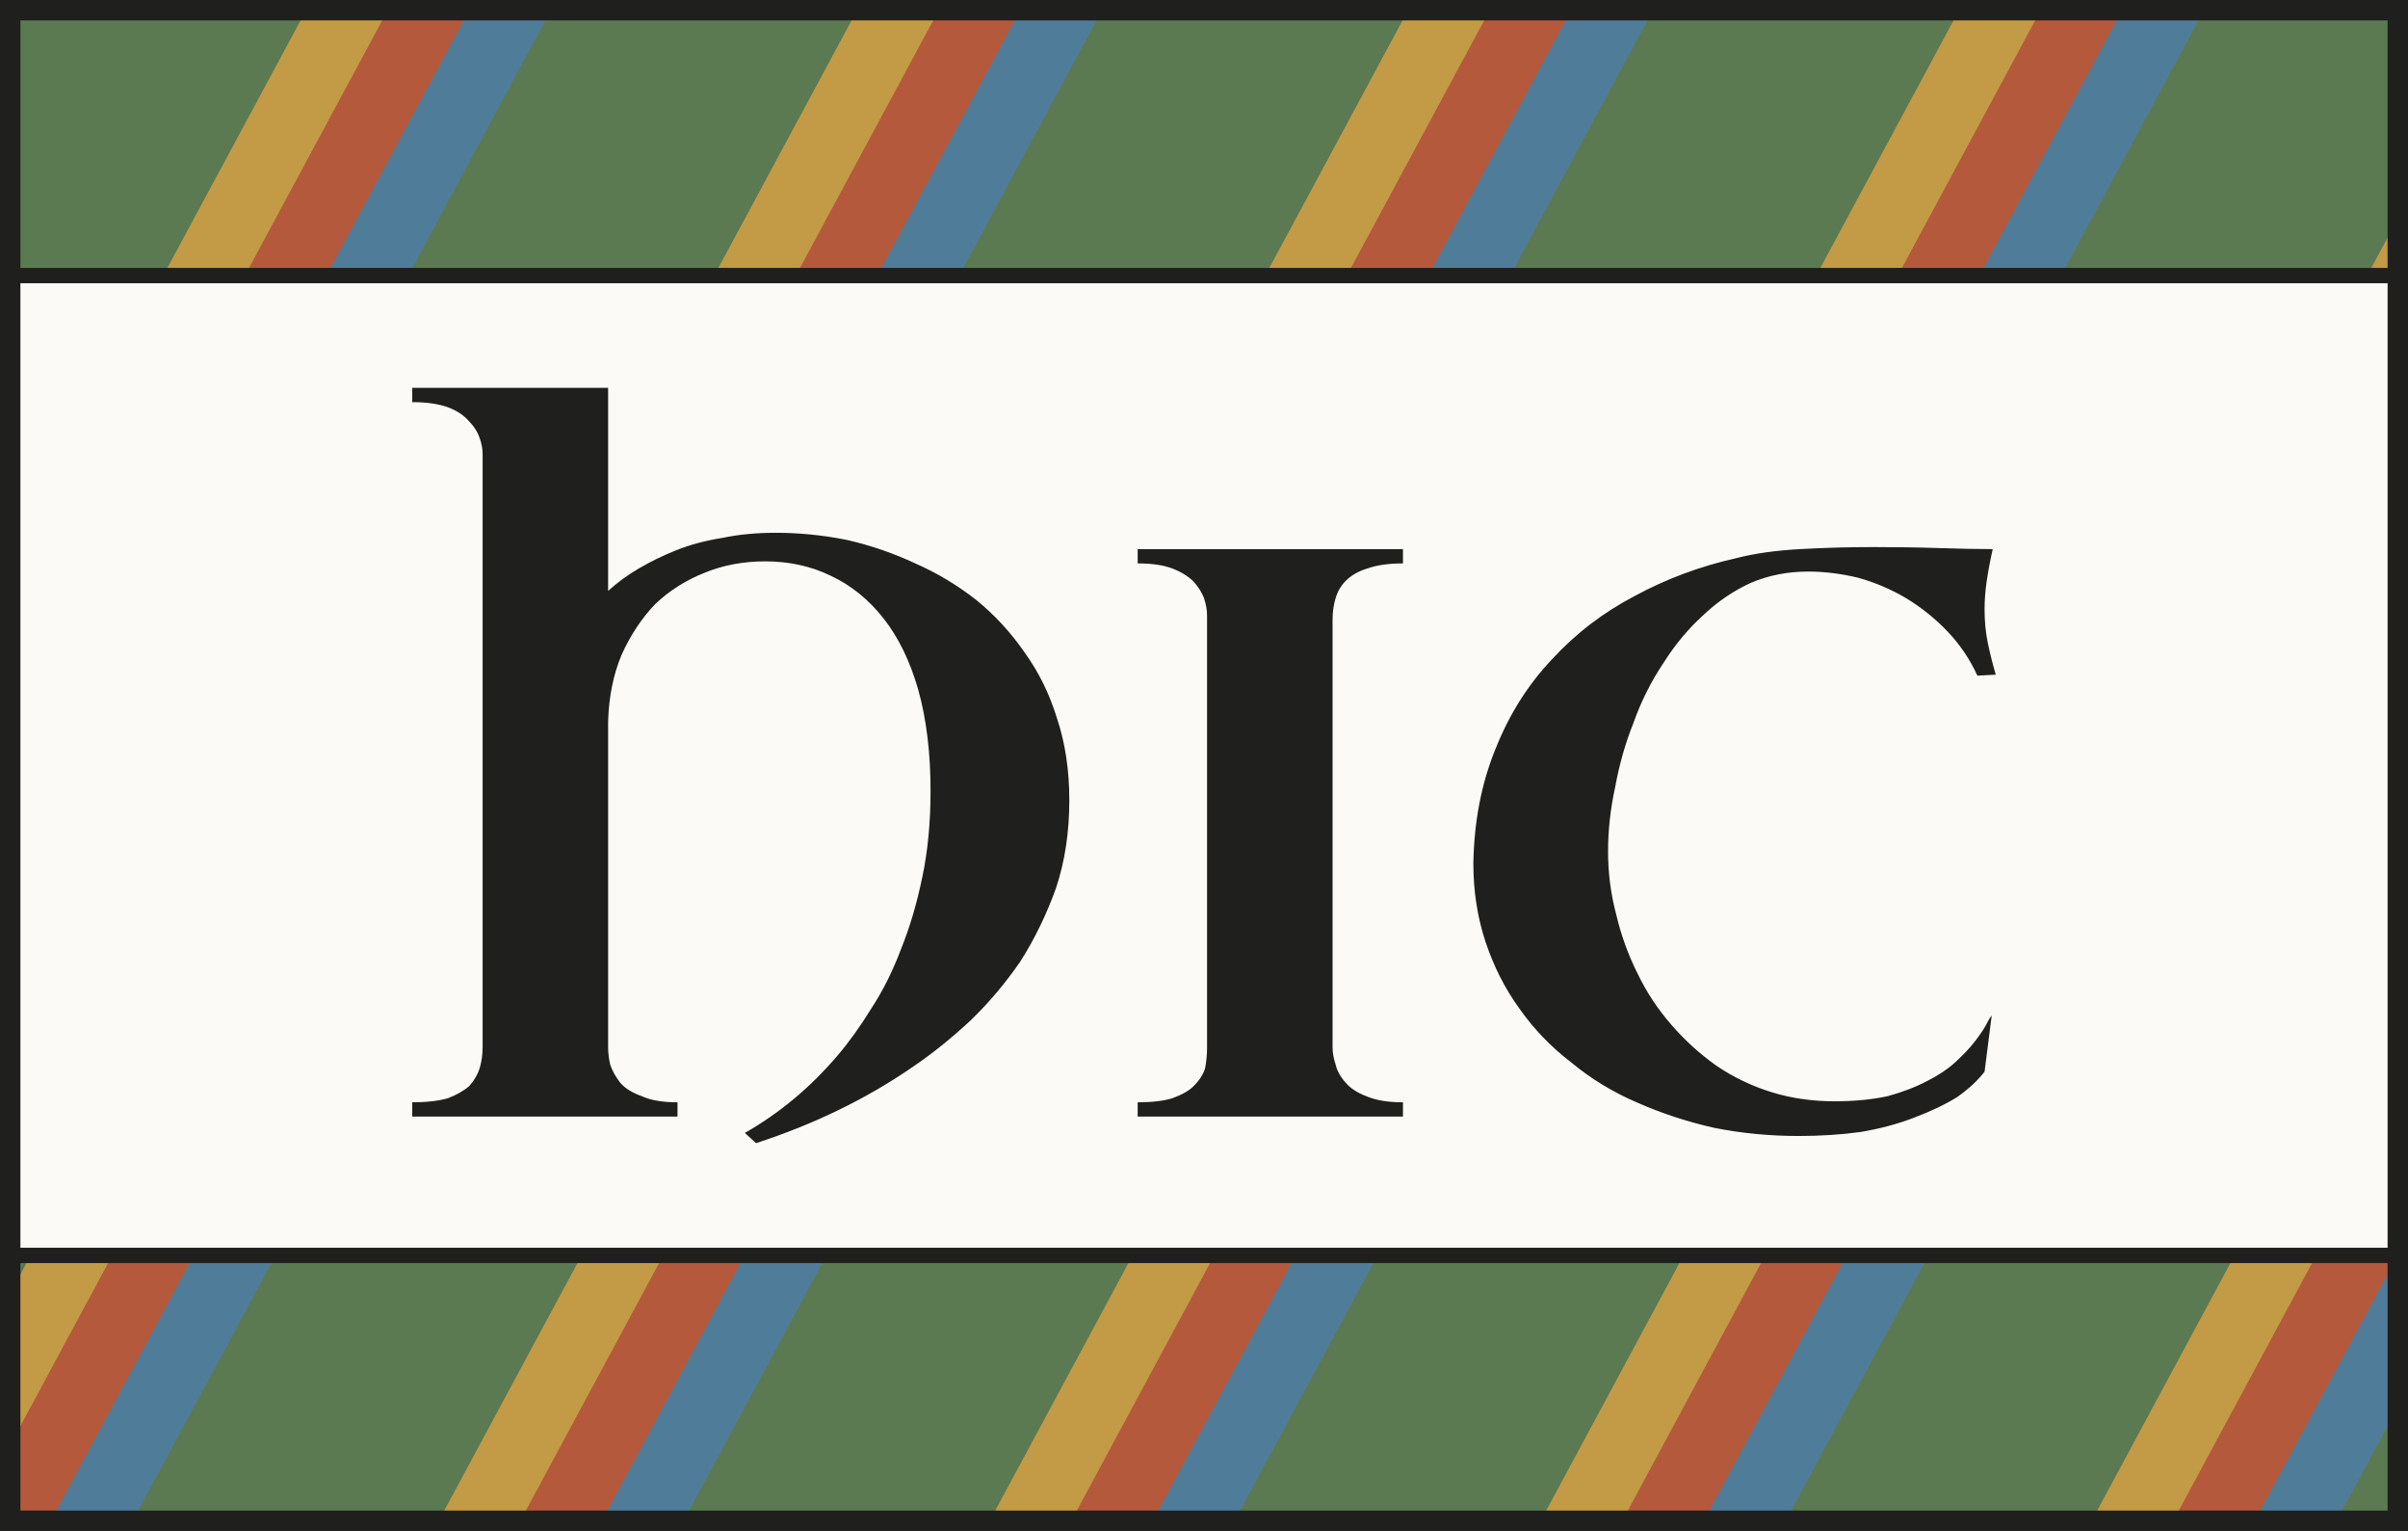
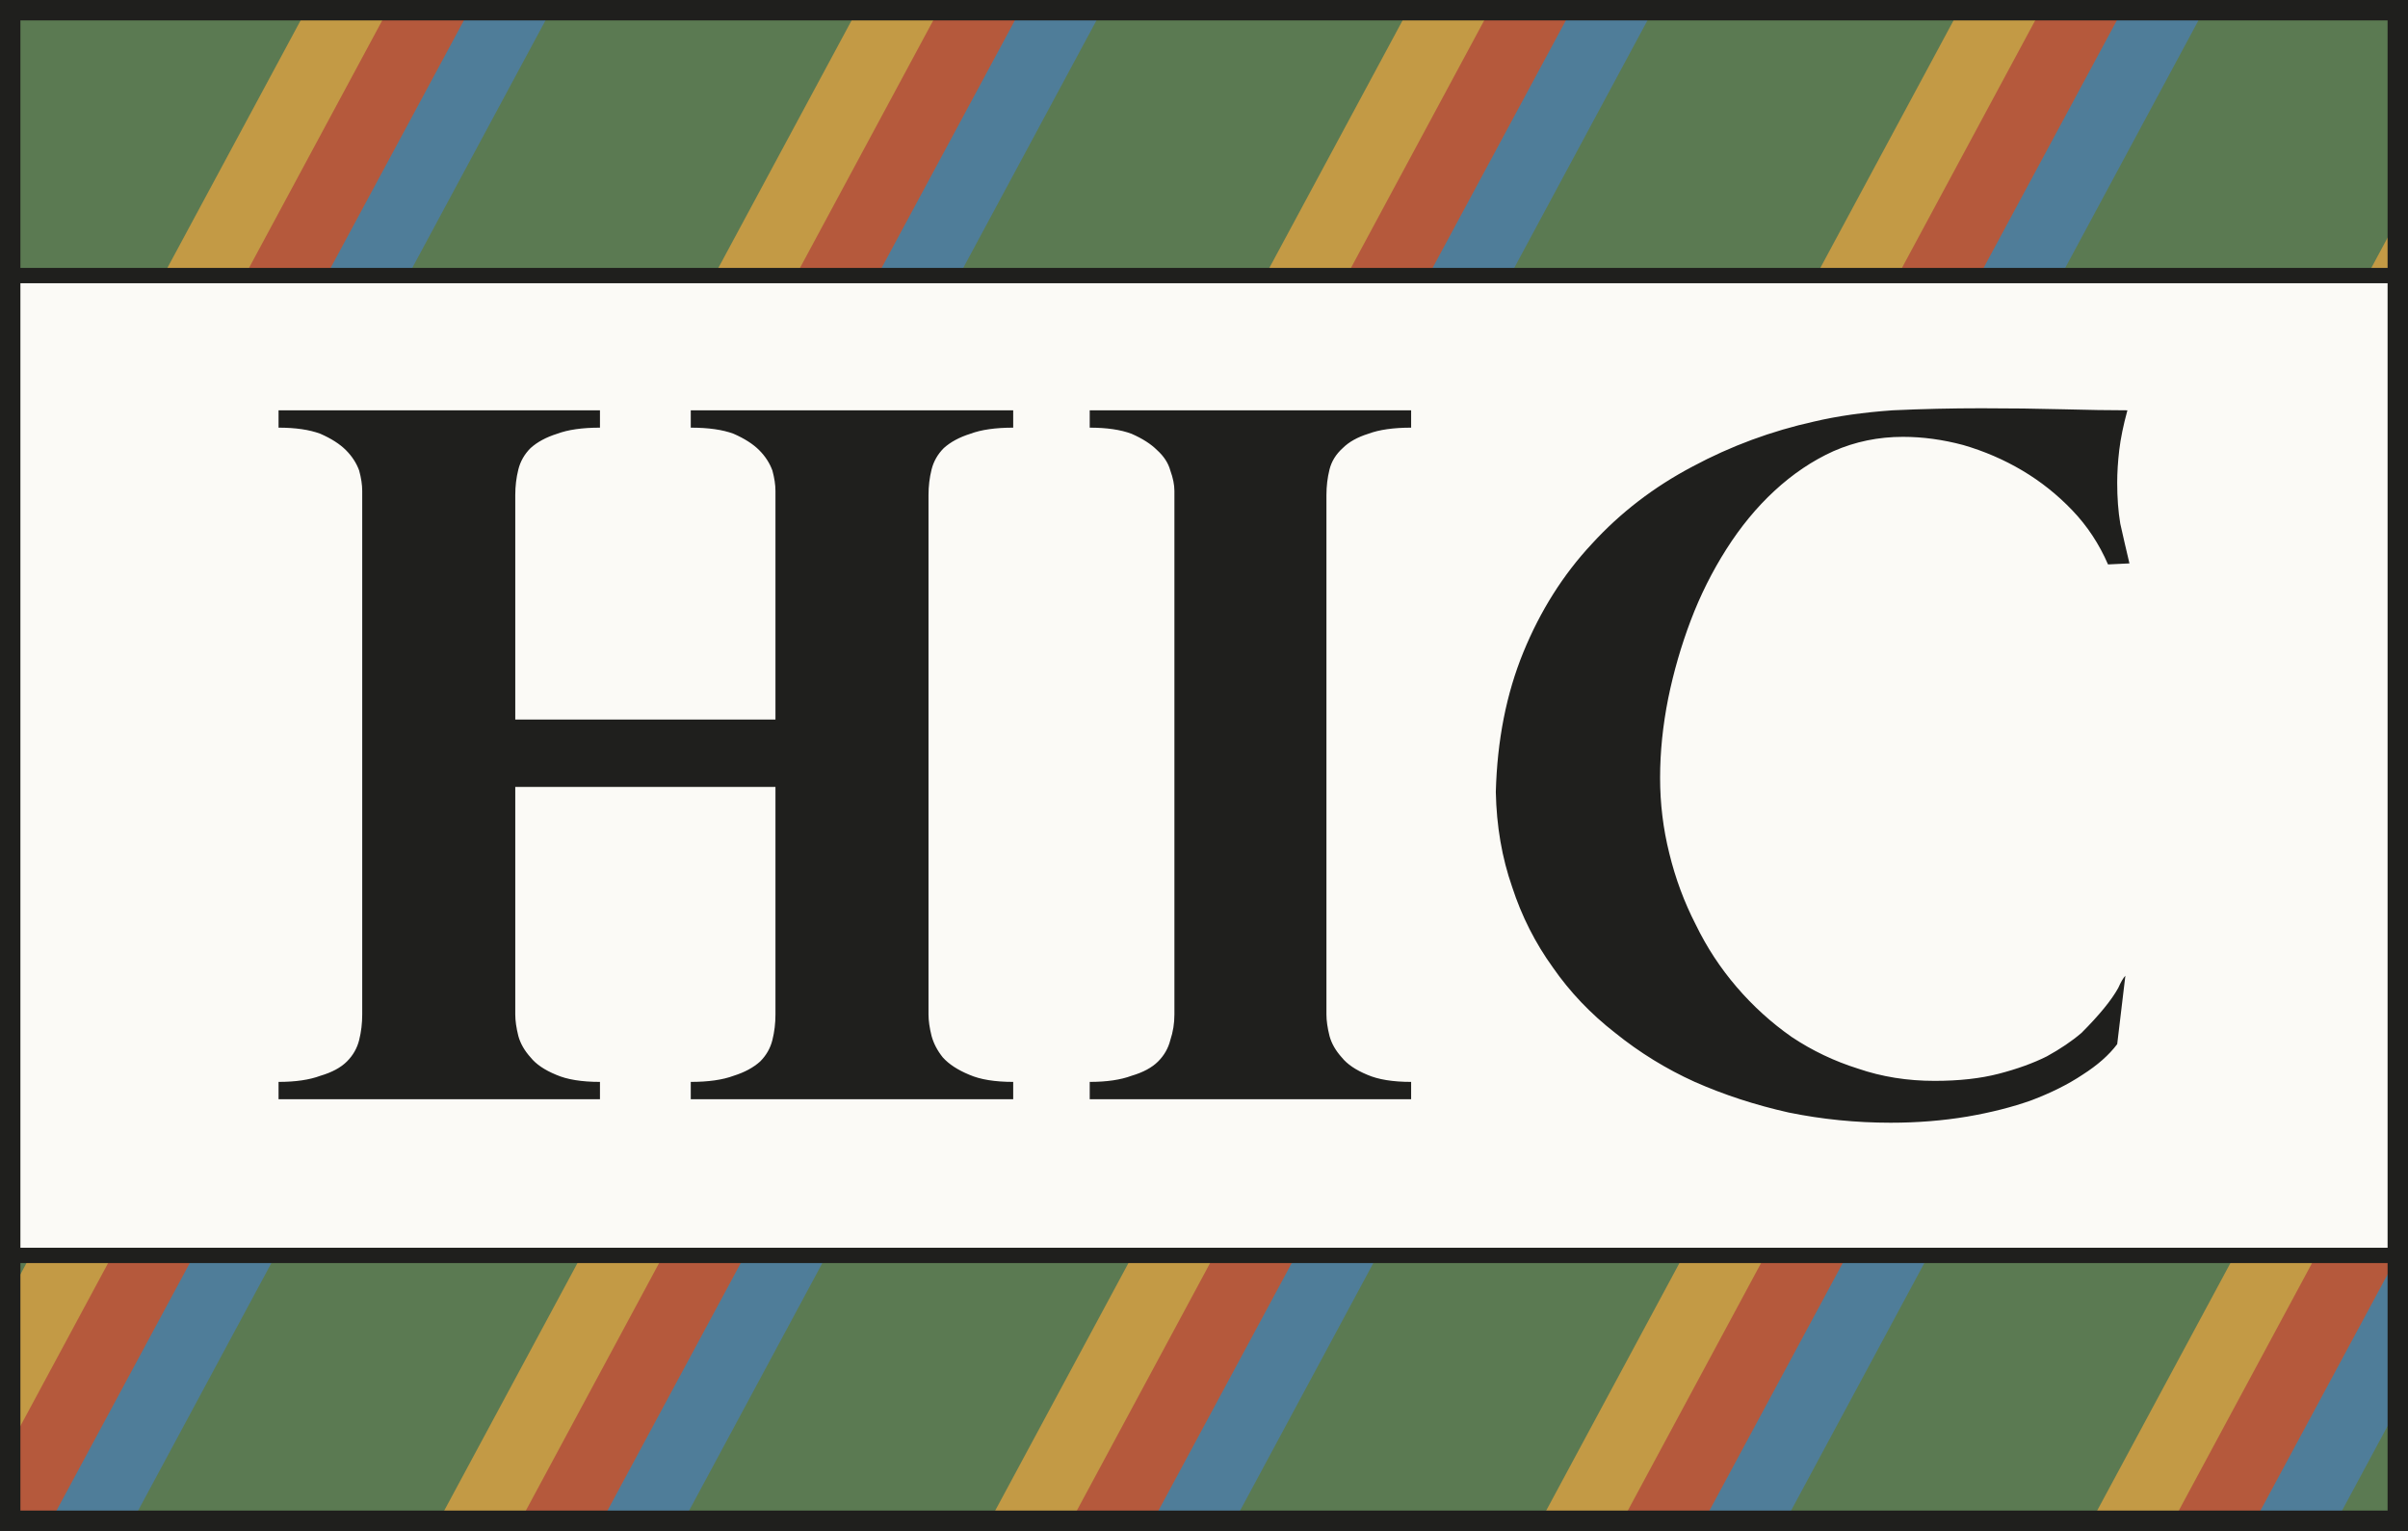
<svg xmlns="http://www.w3.org/2000/svg" viewBox="0 0 236 150" role="img" aria-label="Hic">
  <rect x="1" y="1" width="234" height="148" fill="#fbfaf6" />
  <clipPath id="band-top">
    <rect x="0" y="1" width="236" height="26" />
  </clipPath>
  <g clip-path="url(#band-top)">
    <path d="M-14.0 27L0.0 1H30.4L16.4 27Z" fill="#5b7a52" />
    <path d="M16.0 27L30.0 1H38.4L24.4 27Z" fill="#c39a45" />
    <path d="M24.0 27L38.0 1H46.4L32.4 27Z" fill="#b5593c" />
    <path d="M32.0 27L46.0 1H54.4L40.4 27Z" fill="#4f7d99" />
    <path d="M40.0 27L54.0 1H84.4L70.4 27Z" fill="#5b7a52" />
    <path d="M70.0 27L84.0 1H92.4L78.4 27Z" fill="#c39a45" />
    <path d="M78.0 27L92.0 1H100.4L86.4 27Z" fill="#b5593c" />
    <path d="M86.0 27L100.0 1H108.4L94.4 27Z" fill="#4f7d99" />
    <path d="M94.0 27L108.0 1H138.4L124.4 27Z" fill="#5b7a52" />
    <path d="M124.0 27L138.0 1H146.4L132.4 27Z" fill="#c39a45" />
    <path d="M132.0 27L146.0 1H154.4L140.4 27Z" fill="#b5593c" />
    <path d="M140.0 27L154.0 1H162.4L148.4 27Z" fill="#4f7d99" />
    <path d="M148.0 27L162.0 1H192.4L178.4 27Z" fill="#5b7a52" />
    <path d="M178.0 27L192.0 1H200.4L186.4 27Z" fill="#c39a45" />
    <path d="M186.0 27L200.0 1H208.4L194.4 27Z" fill="#b5593c" />
    <path d="M194.0 27L208.0 1H216.4L202.4 27Z" fill="#4f7d99" />
    <path d="M202.0 27L216.0 1H246.4L232.4 27Z" fill="#5b7a52" />
    <path d="M232.0 27L246.0 1H254.4L240.4 27Z" fill="#c39a45" />
    <path d="M240.0 27L254.0 1H262.4L248.4 27Z" fill="#b5593c" />
    <path d="M248.0 27L262.0 1H270.4L256.4 27Z" fill="#4f7d99" />
  </g>
  <clipPath id="band-bottom">
    <rect x="0" y="123" width="236" height="26" />
  </clipPath>
  <g clip-path="url(#band-bottom)">
    <path d="M-41.0 149L-27.0 123H3.4L-10.6 149Z" fill="#5b7a52" />
    <path d="M-11.0 149L3.0 123H11.4L-2.6 149Z" fill="#c39a45" />
    <path d="M-3.0 149L11.0 123H19.4L5.4 149Z" fill="#b5593c" />
    <path d="M5.0 149L19.0 123H27.4L13.4 149Z" fill="#4f7d99" />
    <path d="M13.0 149L27.0 123H57.4L43.4 149Z" fill="#5b7a52" />
    <path d="M43.0 149L57.0 123H65.4L51.4 149Z" fill="#c39a45" />
    <path d="M51.0 149L65.0 123H73.4L59.4 149Z" fill="#b5593c" />
    <path d="M59.0 149L73.0 123H81.4L67.4 149Z" fill="#4f7d99" />
    <path d="M67.0 149L81.0 123H111.4L97.4 149Z" fill="#5b7a52" />
    <path d="M97.0 149L111.0 123H119.4L105.4 149Z" fill="#c39a45" />
    <path d="M105.0 149L119.0 123H127.4L113.4 149Z" fill="#b5593c" />
    <path d="M113.0 149L127.0 123H135.4L121.4 149Z" fill="#4f7d99" />
    <path d="M121.0 149L135.0 123H165.4L151.4 149Z" fill="#5b7a52" />
    <path d="M151.0 149L165.0 123H173.4L159.4 149Z" fill="#c39a45" />
    <path d="M159.0 149L173.0 123H181.4L167.4 149Z" fill="#b5593c" />
    <path d="M167.0 149L181.0 123H189.4L175.4 149Z" fill="#4f7d99" />
    <path d="M175.0 149L189.0 123H219.4L205.4 149Z" fill="#5b7a52" />
    <path d="M205.0 149L219.0 123H227.4L213.4 149Z" fill="#c39a45" />
    <path d="M213.0 149L227.0 123H235.4L221.4 149Z" fill="#b5593c" />
    <path d="M221.0 149L235.0 123H243.4L229.4 149Z" fill="#4f7d99" />
    <path d="M229.0 149L243.0 123H273.4L259.4 149Z" fill="#5b7a52" />
    <path d="M259.0 149L273.0 123H281.4L267.4 149Z" fill="#c39a45" />
    <path d="M267.0 149L281.0 123H289.4L275.4 149Z" fill="#b5593c" />
    <path d="M275.0 149L289.0 123H297.4L283.4 149Z" fill="#4f7d99" />
  </g>
  <path d="M1 27H235M1 123H235" stroke="#1f1f1d" stroke-width="1.5" />
  <rect x="1" y="1" width="234" height="148" fill="none" stroke="#1f1f1d" stroke-width="2" />
-   <path d="M66.4 109.4H40.4V108.0Q42.5 108.0 43.9 107.6Q45.2 107.1 46.0 106.4Q46.7 105.6 47.0 104.7Q47.3 103.7 47.3 102.6V44.5Q47.3 43.7 47.0 42.9Q46.7 42.0 45.9 41.2Q45.2 40.4 43.9 39.9Q42.5 39.4 40.4 39.4V38.0H59.6V57.9Q60.9 56.7 62.6 55.7Q64.3 54.7 66.3 53.9Q68.3 53.1 70.8 52.7Q73.2 52.2 76.0 52.2Q79.5 52.2 83.0 52.9Q86.5 53.7 89.7 55.2Q92.9 56.6 95.7 58.8Q98.4 61.0 100.4 63.9Q102.5 66.8 103.6 70.4Q104.8 74.0 104.8 78.4Q104.8 83.1 103.5 87.0Q102.1 90.9 100.0 94.2Q97.8 97.4 95.1 100.0Q92.3 102.6 89.5 104.5Q82.7 109.2 74.1 112.0L73.0 111.0Q78.1 108.1 82.1 103.4Q83.8 101.4 85.4 98.8Q87.1 96.2 88.3 93.0Q89.6 89.8 90.4 85.9Q91.2 82.1 91.2 77.5Q91.2 71.9 90.0 67.6Q88.8 63.4 86.6 60.6Q84.4 57.8 81.4 56.4Q78.5 55.0 75.0 55.0Q71.8 55.0 69.1 56.1Q66.3 57.2 64.2 59.2Q62.2 61.3 60.9 64.2Q59.7 67.1 59.6 70.7V102.6Q59.6 103.4 59.8 104.3Q60.1 105.2 60.8 106.1Q61.5 106.9 62.9 107.4Q64.2 108.0 66.4 108.0ZM137.5 109.4H111.5V108.0Q113.6 108.0 114.9 107.6Q116.3 107.1 117.0 106.4Q117.8 105.6 118.1 104.7Q118.3 103.7 118.3 102.6V60.3Q118.3 59.5 118.0 58.6Q117.7 57.8 117.0 57.0Q116.2 56.2 114.9 55.7Q113.6 55.2 111.5 55.2V53.8H137.5V55.2Q135.4 55.2 134.0 55.7Q132.7 56.1 131.9 56.9Q131.2 57.6 130.9 58.6Q130.6 59.6 130.6 60.7V102.6Q130.6 103.4 130.9 104.3Q131.1 105.2 131.9 106.1Q132.6 106.9 133.9 107.4Q135.3 108.0 137.5 108.0ZM195.6 66.1 193.8 66.2Q192.7 63.8 190.9 61.9Q189.1 60.0 186.8 58.6Q184.6 57.3 182.1 56.6Q179.6 56.0 177.2 56.0Q174.2 56.0 171.6 57.1Q169.0 58.3 166.9 60.3Q164.7 62.3 163.0 65.0Q161.2 67.7 160.1 70.8Q158.9 73.8 158.3 77.1Q157.6 80.3 157.6 83.4Q157.6 86.6 158.4 89.6Q159.1 92.6 160.5 95.4Q161.8 98.1 163.8 100.4Q165.8 102.7 168.2 104.4Q170.7 106.1 173.6 107.0Q176.5 107.9 179.8 107.9Q182.7 107.9 185.0 107.4Q187.2 106.8 188.9 105.9Q190.5 105.1 191.6 104.1Q192.8 103.0 193.5 102.1Q194.2 101.2 194.6 100.5Q195.0 99.7 195.2 99.5L194.5 105.0Q193.5 106.3 191.8 107.5Q190.0 108.6 187.6 109.5Q185.3 110.4 182.4 110.9Q179.5 111.3 176.3 111.3Q172.0 111.3 168.0 110.5Q164.0 109.6 160.4 108.0Q156.9 106.5 154.0 104.1Q151.0 101.8 148.9 98.8Q146.8 95.9 145.6 92.3Q144.4 88.7 144.4 84.6Q144.5 78.4 146.6 73.3Q148.6 68.3 152.1 64.6Q155.6 60.8 160.2 58.4Q164.8 55.9 170.1 54.7Q172.8 54.0 176.4 53.8Q180.0 53.6 183.6 53.6Q187.1 53.6 190.1 53.7Q193.2 53.8 195.3 53.8Q194.9 55.6 194.7 57.0Q194.5 58.4 194.5 59.7Q194.5 61.4 194.8 62.9Q195.1 64.4 195.6 66.1Z" fill="#1f1f1d" />
+   <path d="M58.8 107.7H27.3V106.0Q29.8 106.0 31.4 105.4Q33.1 104.9 34.0 104.0Q34.9 103.1 35.2 101.9Q35.5 100.7 35.5 99.4V48.1Q35.5 47.2 35.2 46.1Q34.8 45.0 33.9 44.1Q33.0 43.2 31.4 42.5Q29.8 41.9 27.3 41.9V40.2H58.8V41.9Q56.2 41.9 54.6 42.5Q53.0 43.0 52.0 43.9Q51.1 44.8 50.8 46.0Q50.5 47.2 50.5 48.5V99.4Q50.5 100.3 50.8 101.5Q51.1 102.6 52.0 103.6Q52.8 104.6 54.5 105.3Q56.1 106.0 58.8 106.0ZM99.3 107.7H67.7V106.0Q70.3 106.0 71.9 105.4Q73.5 104.9 74.5 104.0Q75.4 103.1 75.7 101.9Q76.0 100.7 76.0 99.4V48.1Q76.0 47.2 75.7 46.1Q75.3 45.0 74.4 44.1Q73.5 43.2 71.9 42.5Q70.3 41.9 67.7 41.9V40.2H99.3V41.9Q96.7 41.9 95.1 42.5Q93.5 43.0 92.5 43.9Q91.6 44.8 91.3 46.0Q91.0 47.2 91.0 48.5V99.4Q91.0 100.3 91.3 101.5Q91.6 102.6 92.4 103.6Q93.3 104.6 95.0 105.3Q96.6 106.0 99.3 106.0ZM49.9 77.1V70.5H76.6V77.1ZM138.3 107.7H106.8V106.0Q109.3 106.0 110.9 105.4Q112.6 104.9 113.5 104.0Q114.4 103.1 114.7 101.9Q115.1 100.7 115.1 99.4V48.1Q115.1 47.2 114.7 46.1Q114.4 45.0 113.4 44.1Q112.5 43.2 110.9 42.5Q109.3 41.9 106.8 41.9V40.2H138.3V41.9Q135.7 41.9 134.1 42.5Q132.5 43.0 131.6 43.9Q130.6 44.8 130.3 46.0Q130.0 47.2 130.0 48.5V99.4Q130.0 100.3 130.3 101.5Q130.6 102.6 131.5 103.6Q132.3 104.6 134.0 105.3Q135.6 106.0 138.3 106.0ZM208.7 55.2 206.6 55.3Q205.3 52.3 203.1 50.0Q200.9 47.7 198.2 46.1Q195.5 44.5 192.4 43.6Q189.4 42.8 186.5 42.8Q182.9 42.8 179.7 44.2Q176.6 45.6 173.9 48.1Q171.3 50.5 169.2 53.8Q167.1 57.1 165.7 60.8Q164.3 64.5 163.5 68.4Q162.7 72.4 162.7 76.2Q162.7 80.0 163.6 83.6Q164.5 87.3 166.2 90.6Q167.8 93.9 170.2 96.7Q172.6 99.5 175.6 101.6Q178.6 103.6 182.1 104.7Q185.6 105.9 189.6 105.9Q193.2 105.9 195.9 105.2Q198.6 104.5 200.6 103.5Q202.6 102.4 204.0 101.2Q205.3 99.9 206.2 98.8Q207.1 97.7 207.6 96.8Q208.0 95.9 208.3 95.6L207.5 102.3Q206.3 103.9 204.1 105.3Q202.0 106.7 199.1 107.8Q196.3 108.8 192.8 109.4Q189.2 110.0 185.3 110.0Q180.2 110.0 175.3 109.0Q170.4 107.9 166.1 106.0Q161.9 104.1 158.3 101.2Q154.7 98.4 152.2 94.8Q149.6 91.2 148.2 86.9Q146.7 82.6 146.6 77.6Q146.8 70.0 149.3 63.9Q151.8 57.8 156.0 53.3Q160.2 48.7 165.9 45.7Q171.5 42.7 177.8 41.3Q181.2 40.5 185.5 40.2Q189.8 40.0 194.2 40.0Q198.4 40.0 202.2 40.1Q205.9 40.2 208.5 40.2Q207.9 42.4 207.7 44.1Q207.5 45.8 207.5 47.3Q207.5 49.5 207.8 51.3Q208.2 53.1 208.7 55.2Z" fill="#1f1f1d" />
</svg>
